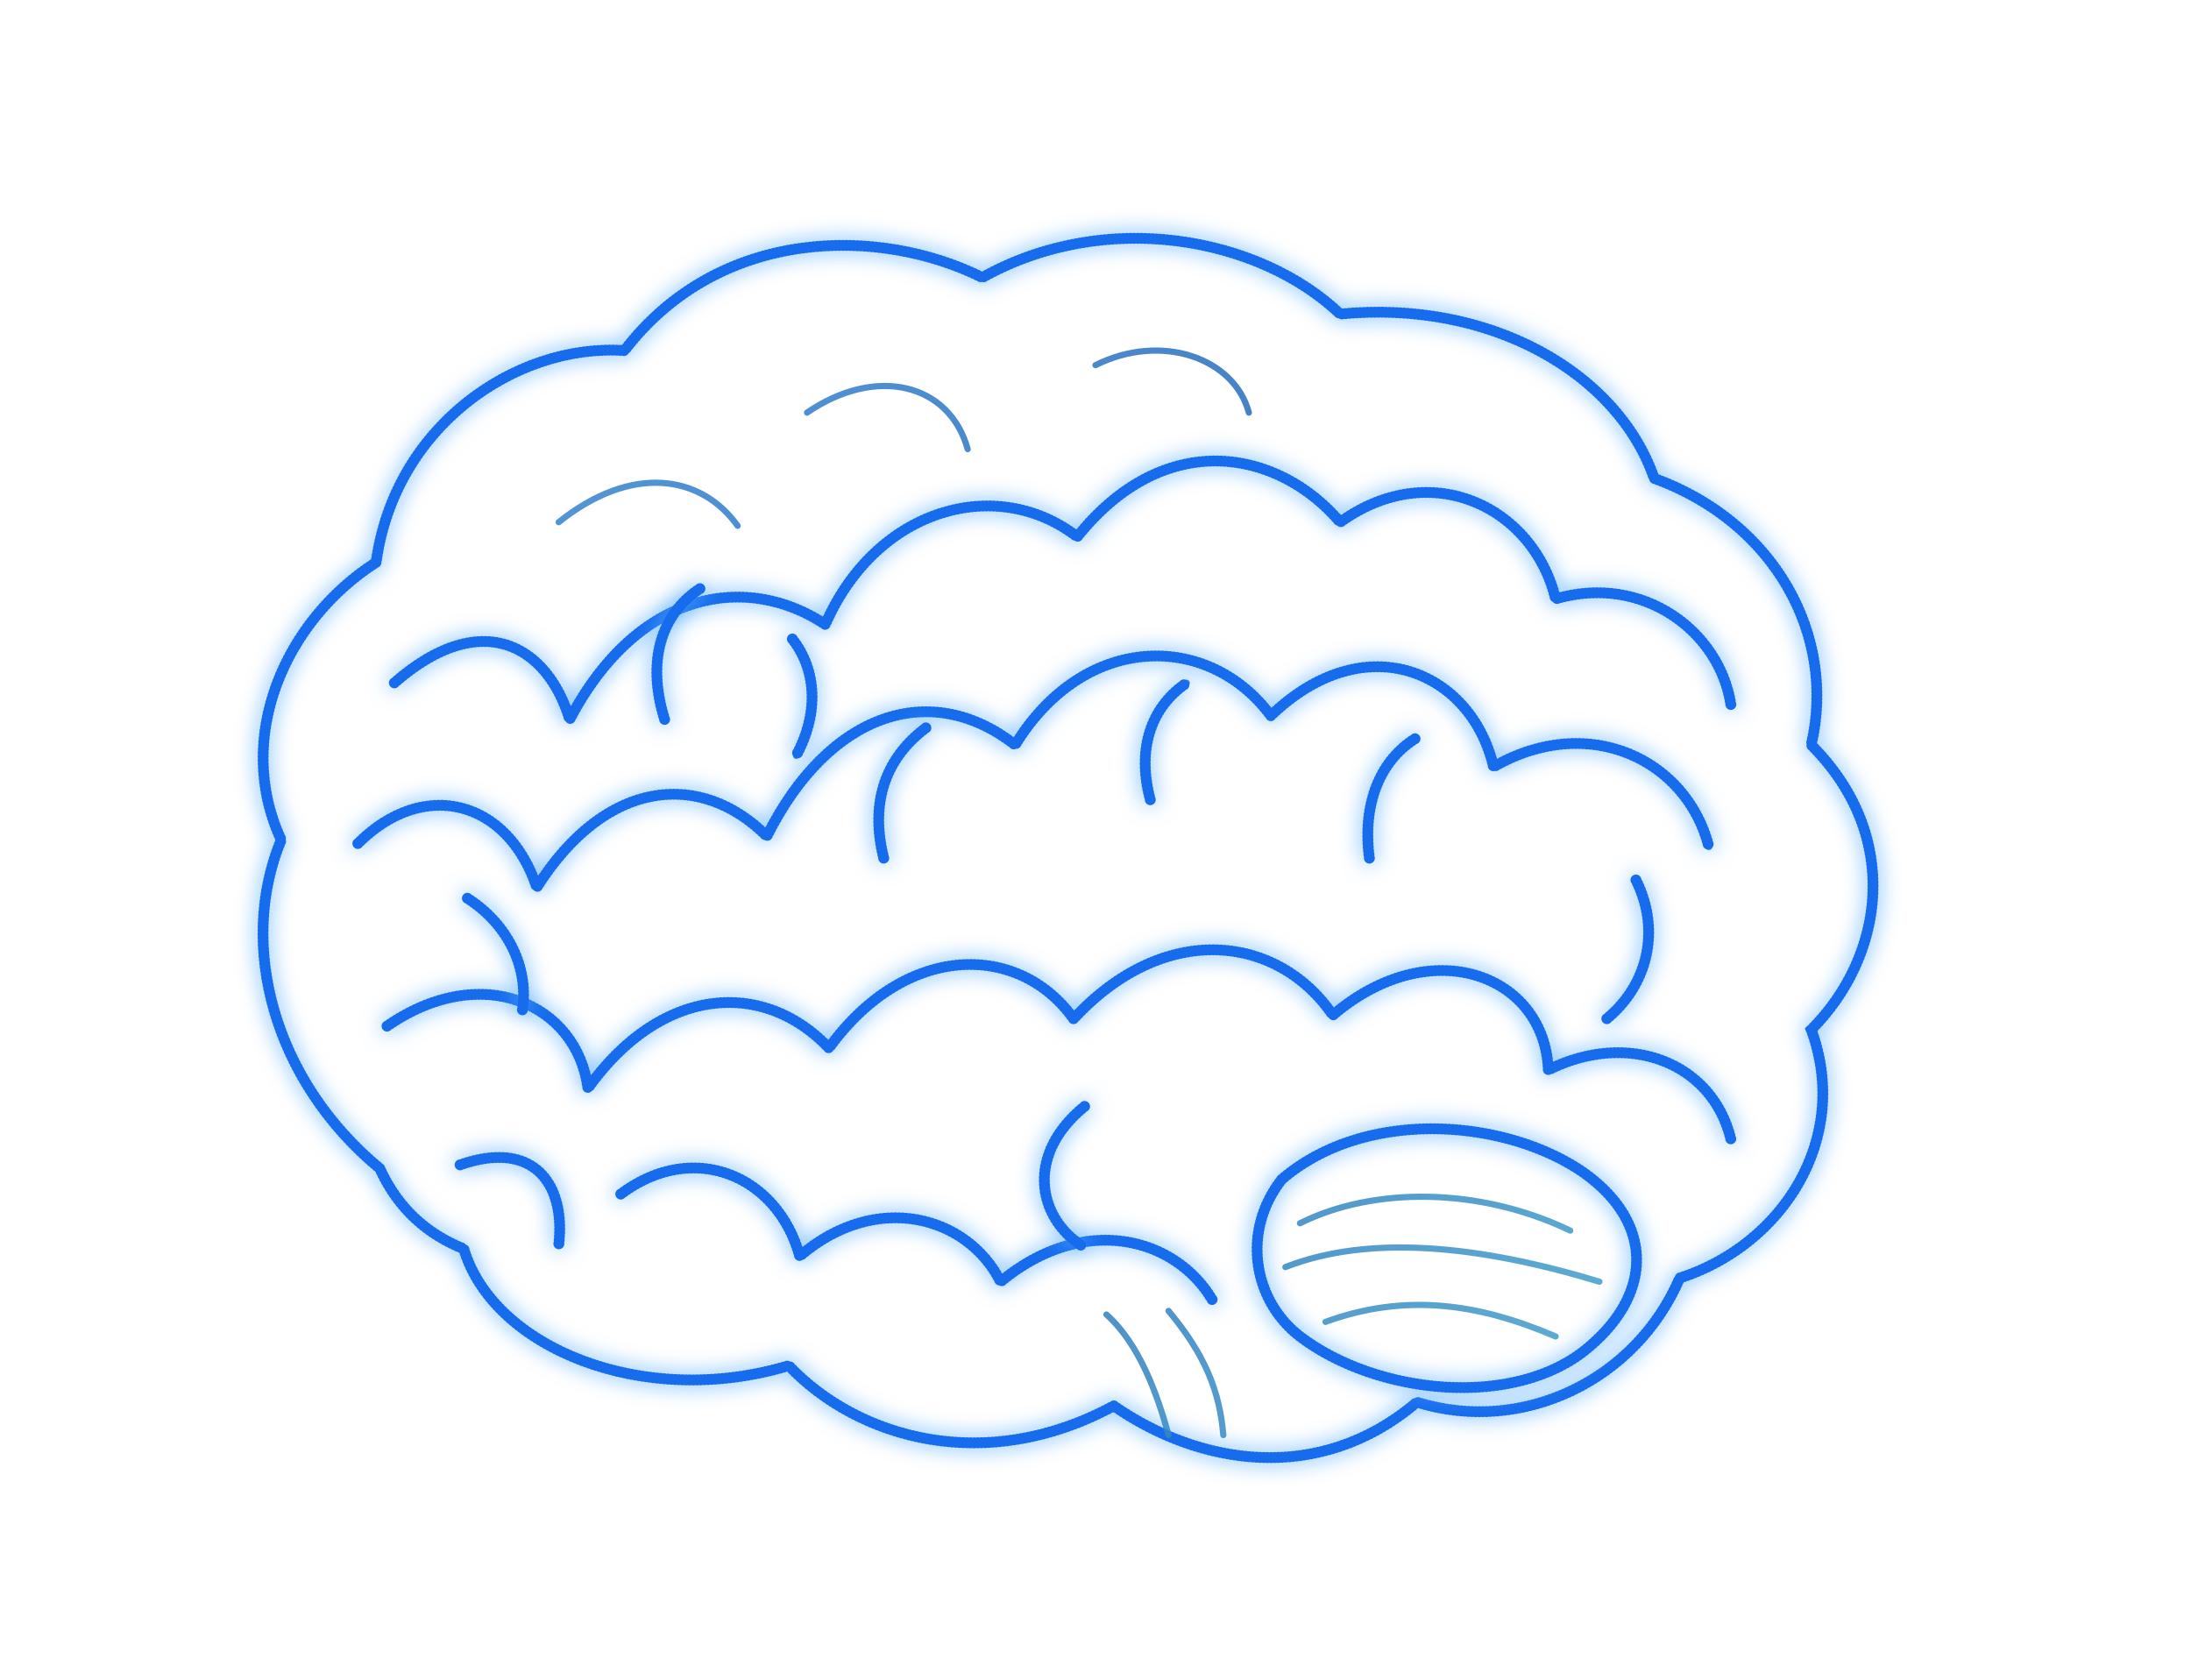
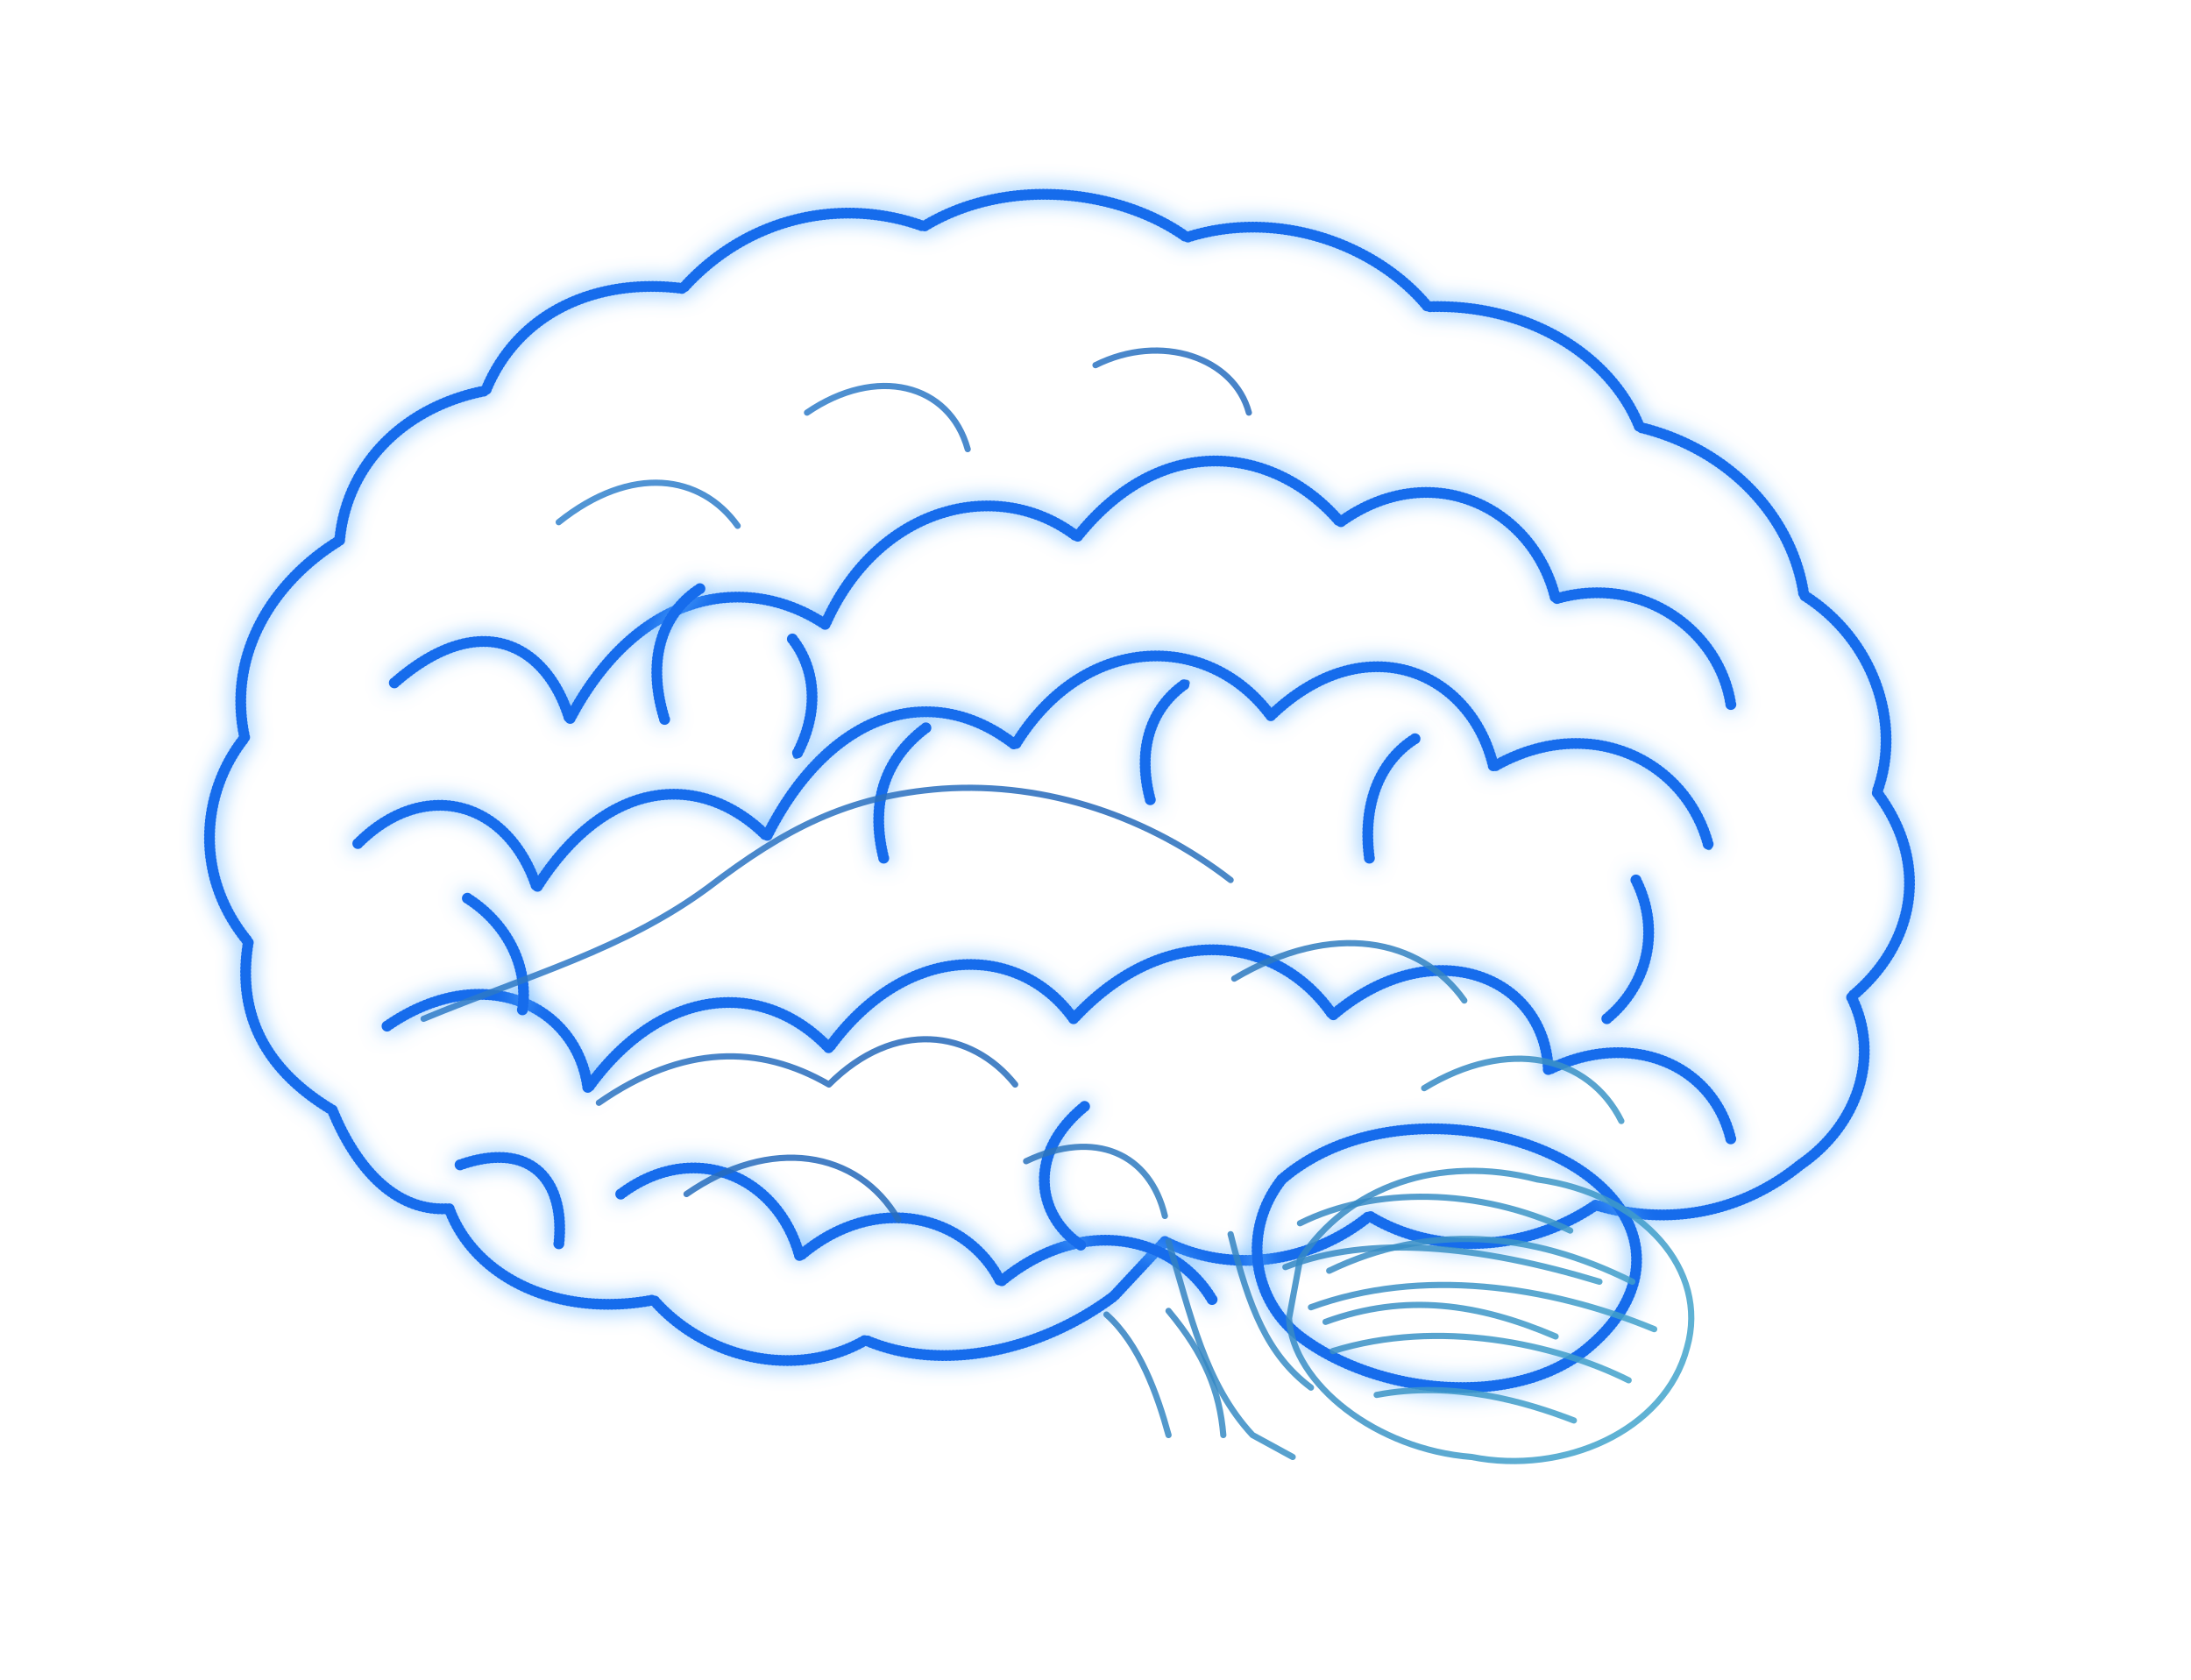
<svg xmlns="http://www.w3.org/2000/svg" viewBox="0 0 600 460" fill="none">
  <defs>
    <linearGradient id="blue" x1="80" y1="90" x2="500" y2="380" gradientUnits="userSpaceOnUse">
      <stop stop-color="#3991d8" />
      <stop offset=".5" stop-color="#2568ba" />
      <stop offset="1" stop-color="#49afcf" />
    </linearGradient>
  </defs>
  <style>.wire{stroke:url(#blue);stroke-width:1.7;stroke-linecap:round;stroke-linejoin:round;opacity:.85}.signal{stroke:#126cec;stroke-width:3;stroke-linecap:round;stroke-dasharray:.022 .978;animation:flow 9s linear infinite;filter:drop-shadow(0 0 3px #5aafff)}@keyframes flow{from{stroke-dashoffset:1}to{stroke-dashoffset:0}}@media(prefers-reduced-motion:reduce){.signal{animation:none;opacity:.25}}</style>
-   <path class="wire" d="M104 320C75 296 65 259 77 230C64 202 78 170 103 154C108 117 141 94 171 96C197 62 241 62 269 76C303 57 345 65 367 86C408 82 443 102 453 131C486 143 503 174 496 204C521 229 516 262 496 282C507 312 488 341 460 350C448 378 417 393 388 384C361 407 328 401 305 385C270 404 235 394 216 374C176 386 135 369 127 342C117 338 109 331 104 320Z" />
-   <path class="signal" pathLength="1" style="animation-duration:8s;animation-delay:-0.0s" d="M104 320C75 296 65 259 77 230C64 202 78 170 103 154C108 117 141 94 171 96C197 62 241 62 269 76C303 57 345 65 367 86C408 82 443 102 453 131C486 143 503 174 496 204C521 229 516 262 496 282C507 312 488 341 460 350C448 378 417 393 388 384C361 407 328 401 305 385C270 404 235 394 216 374C176 386 135 369 127 342C117 338 109 331 104 320Z" />
+   <path class="wire" d="M91 304C71 292 65 276 68 258C53 240 55 217 67 202C62 179 75 159 93 148C95 126 112 111 133 107C142 85 164 76 187 79C205 59 231 54 253 62C276 48 307 52 325 65C350 57 377 67 391 84C418 83 441 97 449 117C474 123 491 142 494 163C513 175 521 198 514 217C529 237 524 259 507 273C515 289 509 308 493 319C477 332 457 336 437 330C418 343 393 344 375 333C359 346 337 349 319 340L305 355C285 370 258 376 237 367C218 378 193 372 179 356C153 361 130 350 123 331C109 332 98 321 91 304Z" />
+   <path class="signal" pathLength="1" style="animation-duration:11s" d="M91 304C71 292 65 276 68 258C53 240 55 217 67 202C62 179 75 159 93 148C95 126 112 111 133 107C142 85 164 76 187 79C205 59 231 54 253 62C276 48 307 52 325 65C350 57 377 67 391 84C418 83 441 97 449 117C474 123 491 142 494 163C513 175 521 198 514 217C529 237 524 259 507 273C515 289 509 308 493 319C477 332 457 336 437 330C418 343 393 344 375 333C359 346 337 349 319 340L305 355C285 370 258 376 237 367C218 378 193 372 179 356C153 361 130 350 123 331C109 332 98 321 91 304Z" />
  <path class="wire" d="M108 187C132 166 150 177 156 197C175 161 205 157 226 171C240 139 273 130 295 147C319 117 350 123 367 143C392 125 420 139 426 164C450 157 471 173 474 193" />
  <path class="signal" pathLength="1" style="animation-duration:9s;animation-delay:-1.2s" d="M108 187C132 166 150 177 156 197C175 161 205 157 226 171C240 139 273 130 295 147C319 117 350 123 367 143C392 125 420 139 426 164C450 157 471 173 474 193" />
  <path class="wire" d="M98 231C116 213 139 219 147 243C166 213 192 211 210 229C227 195 255 186 278 204C297 173 331 173 348 196C374 171 403 184 409 210C435 195 462 208 468 232" />
  <path class="signal" pathLength="1" style="animation-duration:10s;animation-delay:-2.4s" d="M98 231C116 213 139 219 147 243C166 213 192 211 210 229C227 195 255 186 278 204C297 173 331 173 348 196C374 171 403 184 409 210C435 195 462 208 468 232" />
  <path class="wire" d="M106 281C132 263 158 275 161 298C181 270 209 268 227 287C248 258 279 258 294 279C319 252 350 256 365 278C392 255 423 267 424 293C446 282 469 291 474 312" />
  <path class="signal" pathLength="1" style="animation-duration:11s;animation-delay:-3.6s" d="M106 281C132 263 158 275 161 298C181 270 209 268 227 287C248 258 279 258 294 279C319 252 350 256 365 278C392 255 423 267 424 293C446 282 469 291 474 312" />
  <path class="wire" d="M153 143C173 127 192 130 202 144M221 113C240 100 260 105 265 123M300 100C318 91 338 98 342 113" />
  <path class="wire" d="M170 327C190 312 213 322 219 344C240 326 265 333 274 351C297 332 322 339 332 356" />
  <path class="signal" pathLength="1" style="animation-duration:9s;animation-delay:-6.0s" d="M170 327C190 312 213 322 219 344C240 326 265 333 274 351C297 332 322 339 332 356" />
  <path class="wire" d="M182 197C177 181 181 168 192 161M242 235C238 219 243 207 254 199M315 219C311 204 316 193 325 187M375 235C373 220 378 208 388 202" />
  <path class="signal" pathLength="1" style="animation-duration:10s;animation-delay:-7.2s" d="M182 197C177 181 181 168 192 161M242 235C238 219 243 207 254 199M315 219C311 204 316 193 325 187M375 235C373 220 378 208 388 202" />
  <path class="wire" d="M126 319C146 312 155 324 153 341M297 303C281 316 284 333 296 341M448 241C455 255 451 270 440 279" />
  <path class="signal" pathLength="1" style="animation-duration:11s;animation-delay:-8.4s" d="M126 319C146 312 155 324 153 341M297 303C281 316 284 333 296 341M448 241C455 255 451 270 440 279" />
  <path class="wire" d="M351 323C373 304 410 306 432 320C452 333 454 353 435 369C415 386 377 382 356 366C343 356 340 337 351 323Z" />
  <path class="signal" pathLength="1" style="animation-duration:8s;animation-delay:-9.6s" d="M351 323C373 304 410 306 432 320C452 333 454 353 435 369C415 386 377 382 356 366C343 356 340 337 351 323Z" />
  <path class="wire" d="M356 335C376 325 405 325 430 337M352 347C375 338 405 341 438 351M363 362C385 354 405 357 426 366" />
  <path class="wire" d="M303 360C312 368 317 382 320 393M320 359C330 371 334 381 335 393" />
  <path class="wire" d="M128 246C139 253 145 265 143 277M217 175C224 184 224 196 218 207" />
  <path class="signal" pathLength="1" style="animation-duration:11s;animation-delay:-13.2s" d="M128 246C139 253 145 265 143 277M217 175C224 184 224 196 218 207" />
+   <path class="wire" d="M116 279C145 267 171 260 194 243C215 227 232 218 258 216C287 214 315 224 337 241M164 302C187 286 208 286 227 297C245 279 266 282 278 297M188 327C211 311 235 315 246 334M281 318C300 309 315 316 319 333M338 268C365 252 389 257 401 274M390 298C413 284 435 289 444 307" />
+   <path class="wire" d="M356 345C369 325 394 316 421 323C450 327 468 348 462 369C456 392 428 404 403 399C377 397 354 379 353 361Z" />
+   <path class="wire" d="M364 348C391 335 419 337 447 351M359 358C389 347 424 352 453 364M365 370C394 361 426 368 446 378M377 382C398 378 418 384 431 389M320 340C326 360 330 379 343 393L354 399M337 338C342 358 347 371 359 380" />
</svg>
